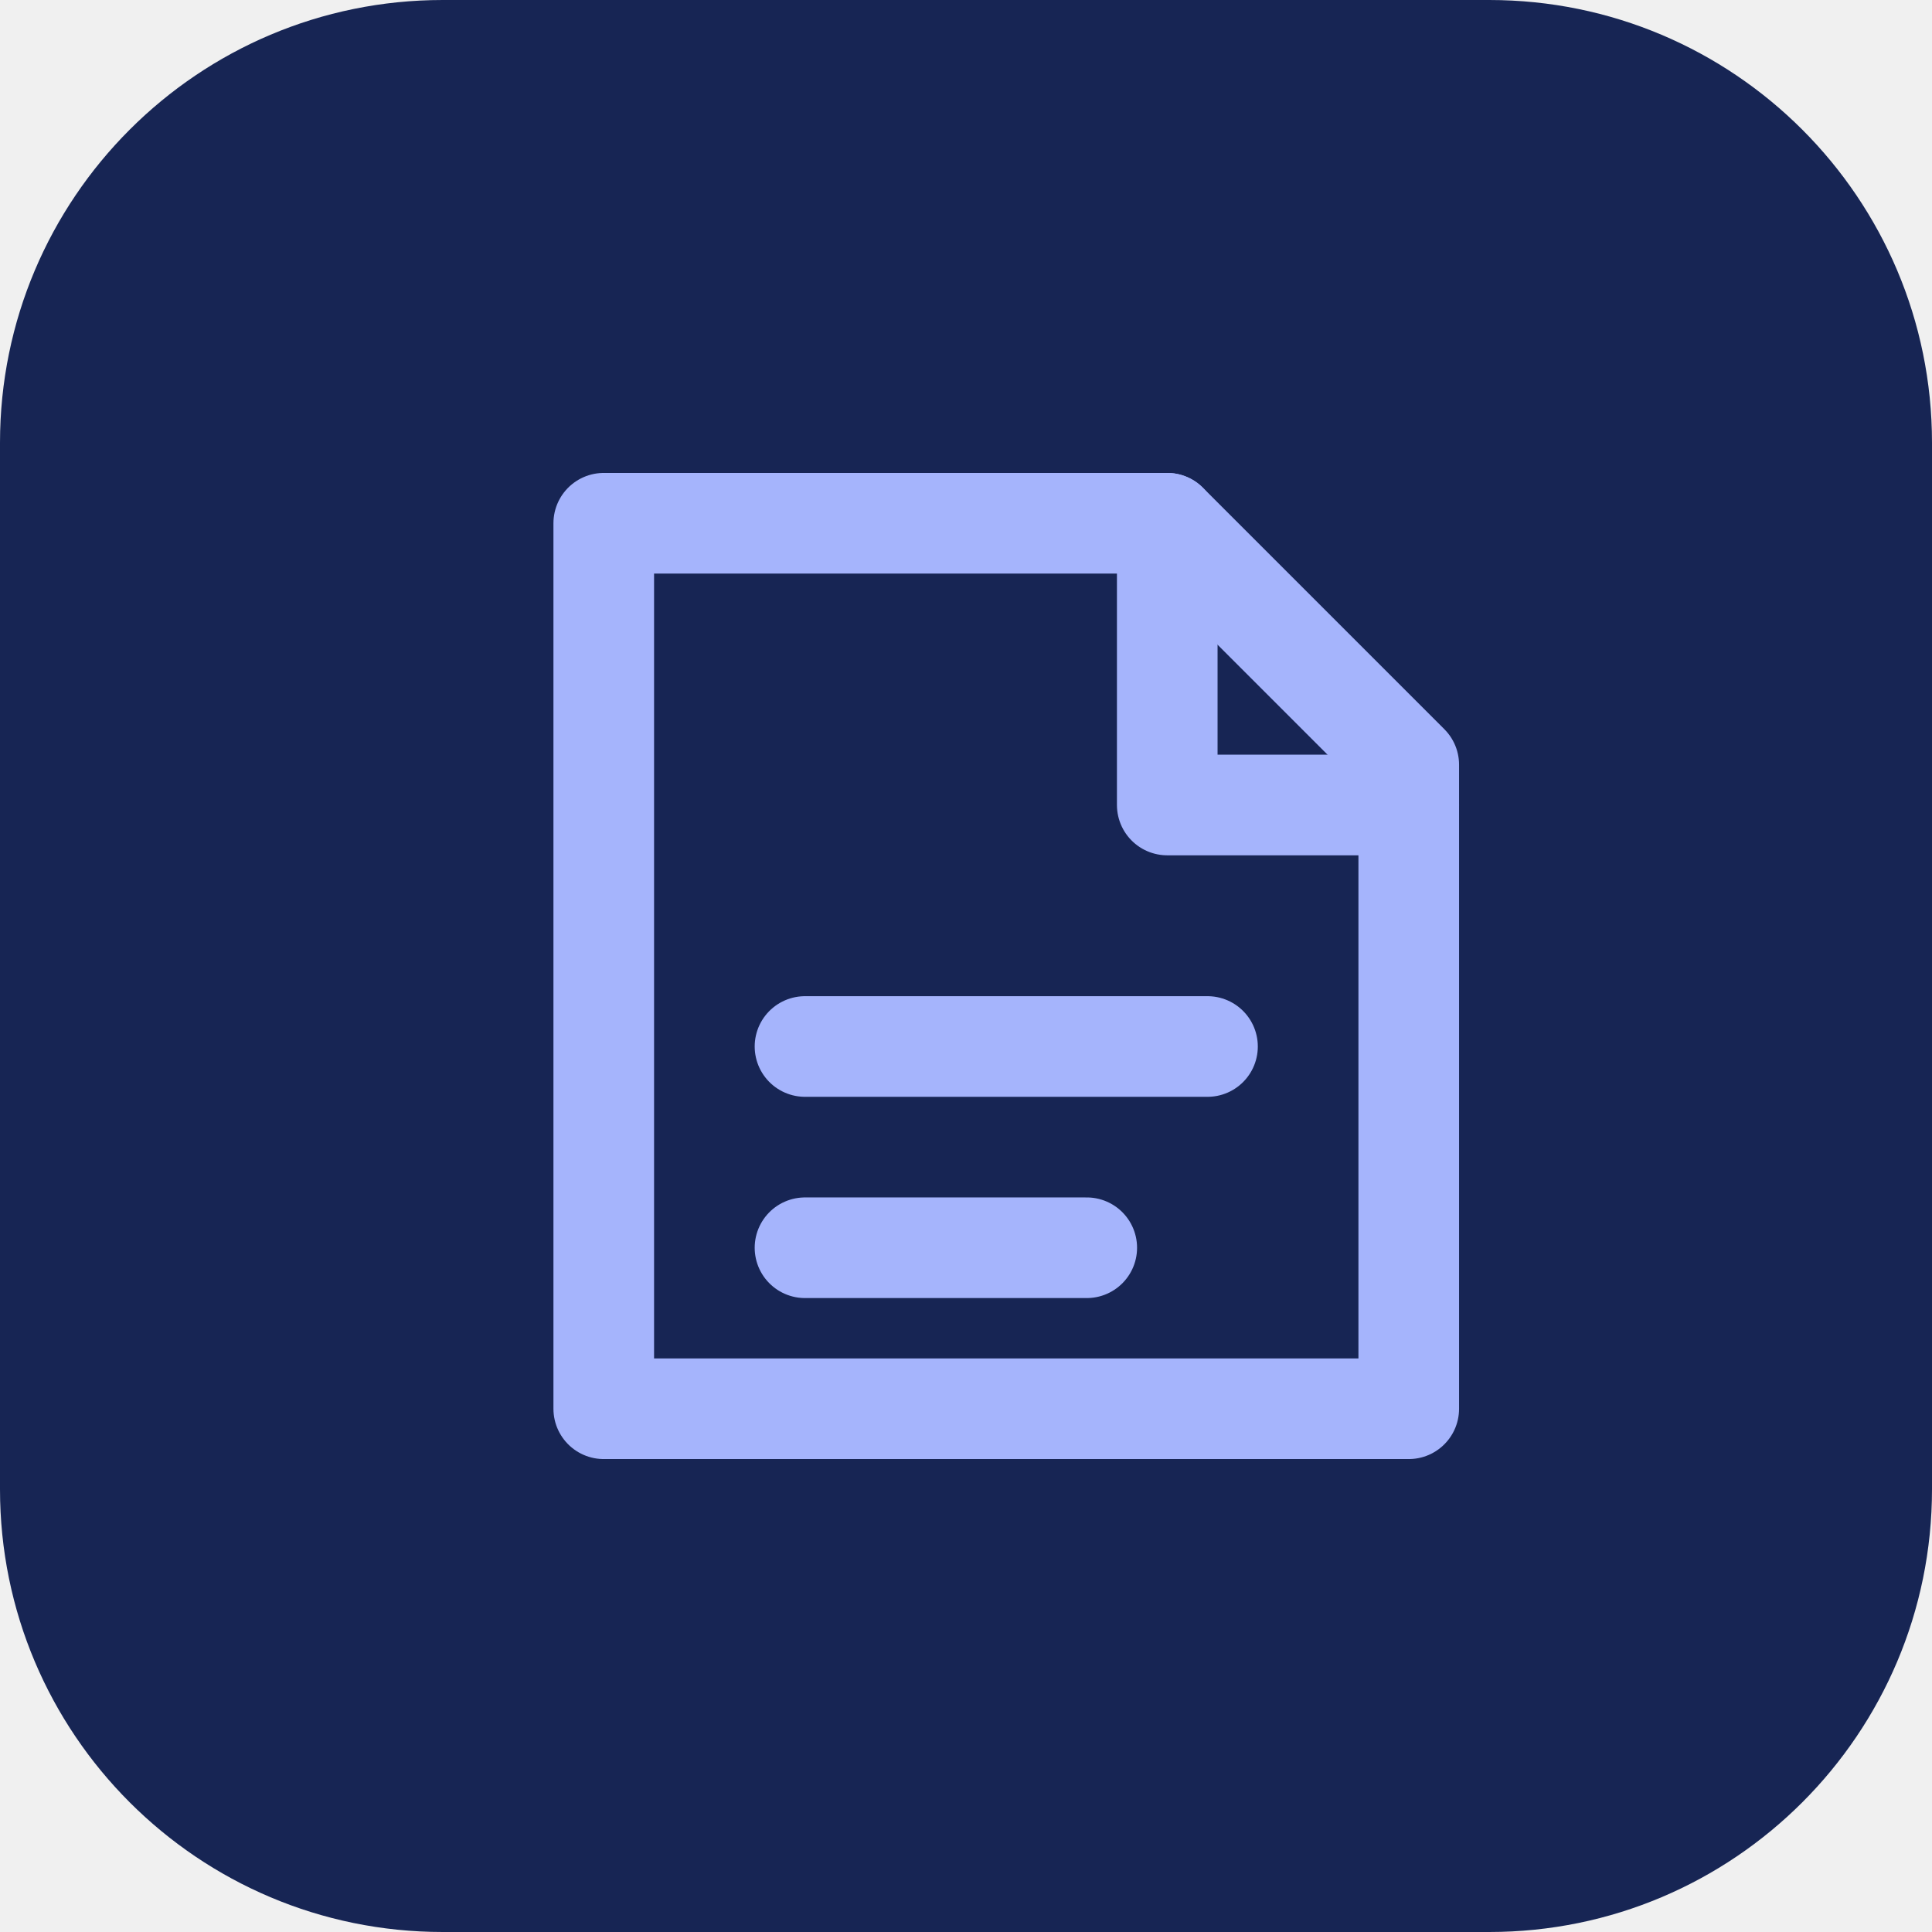
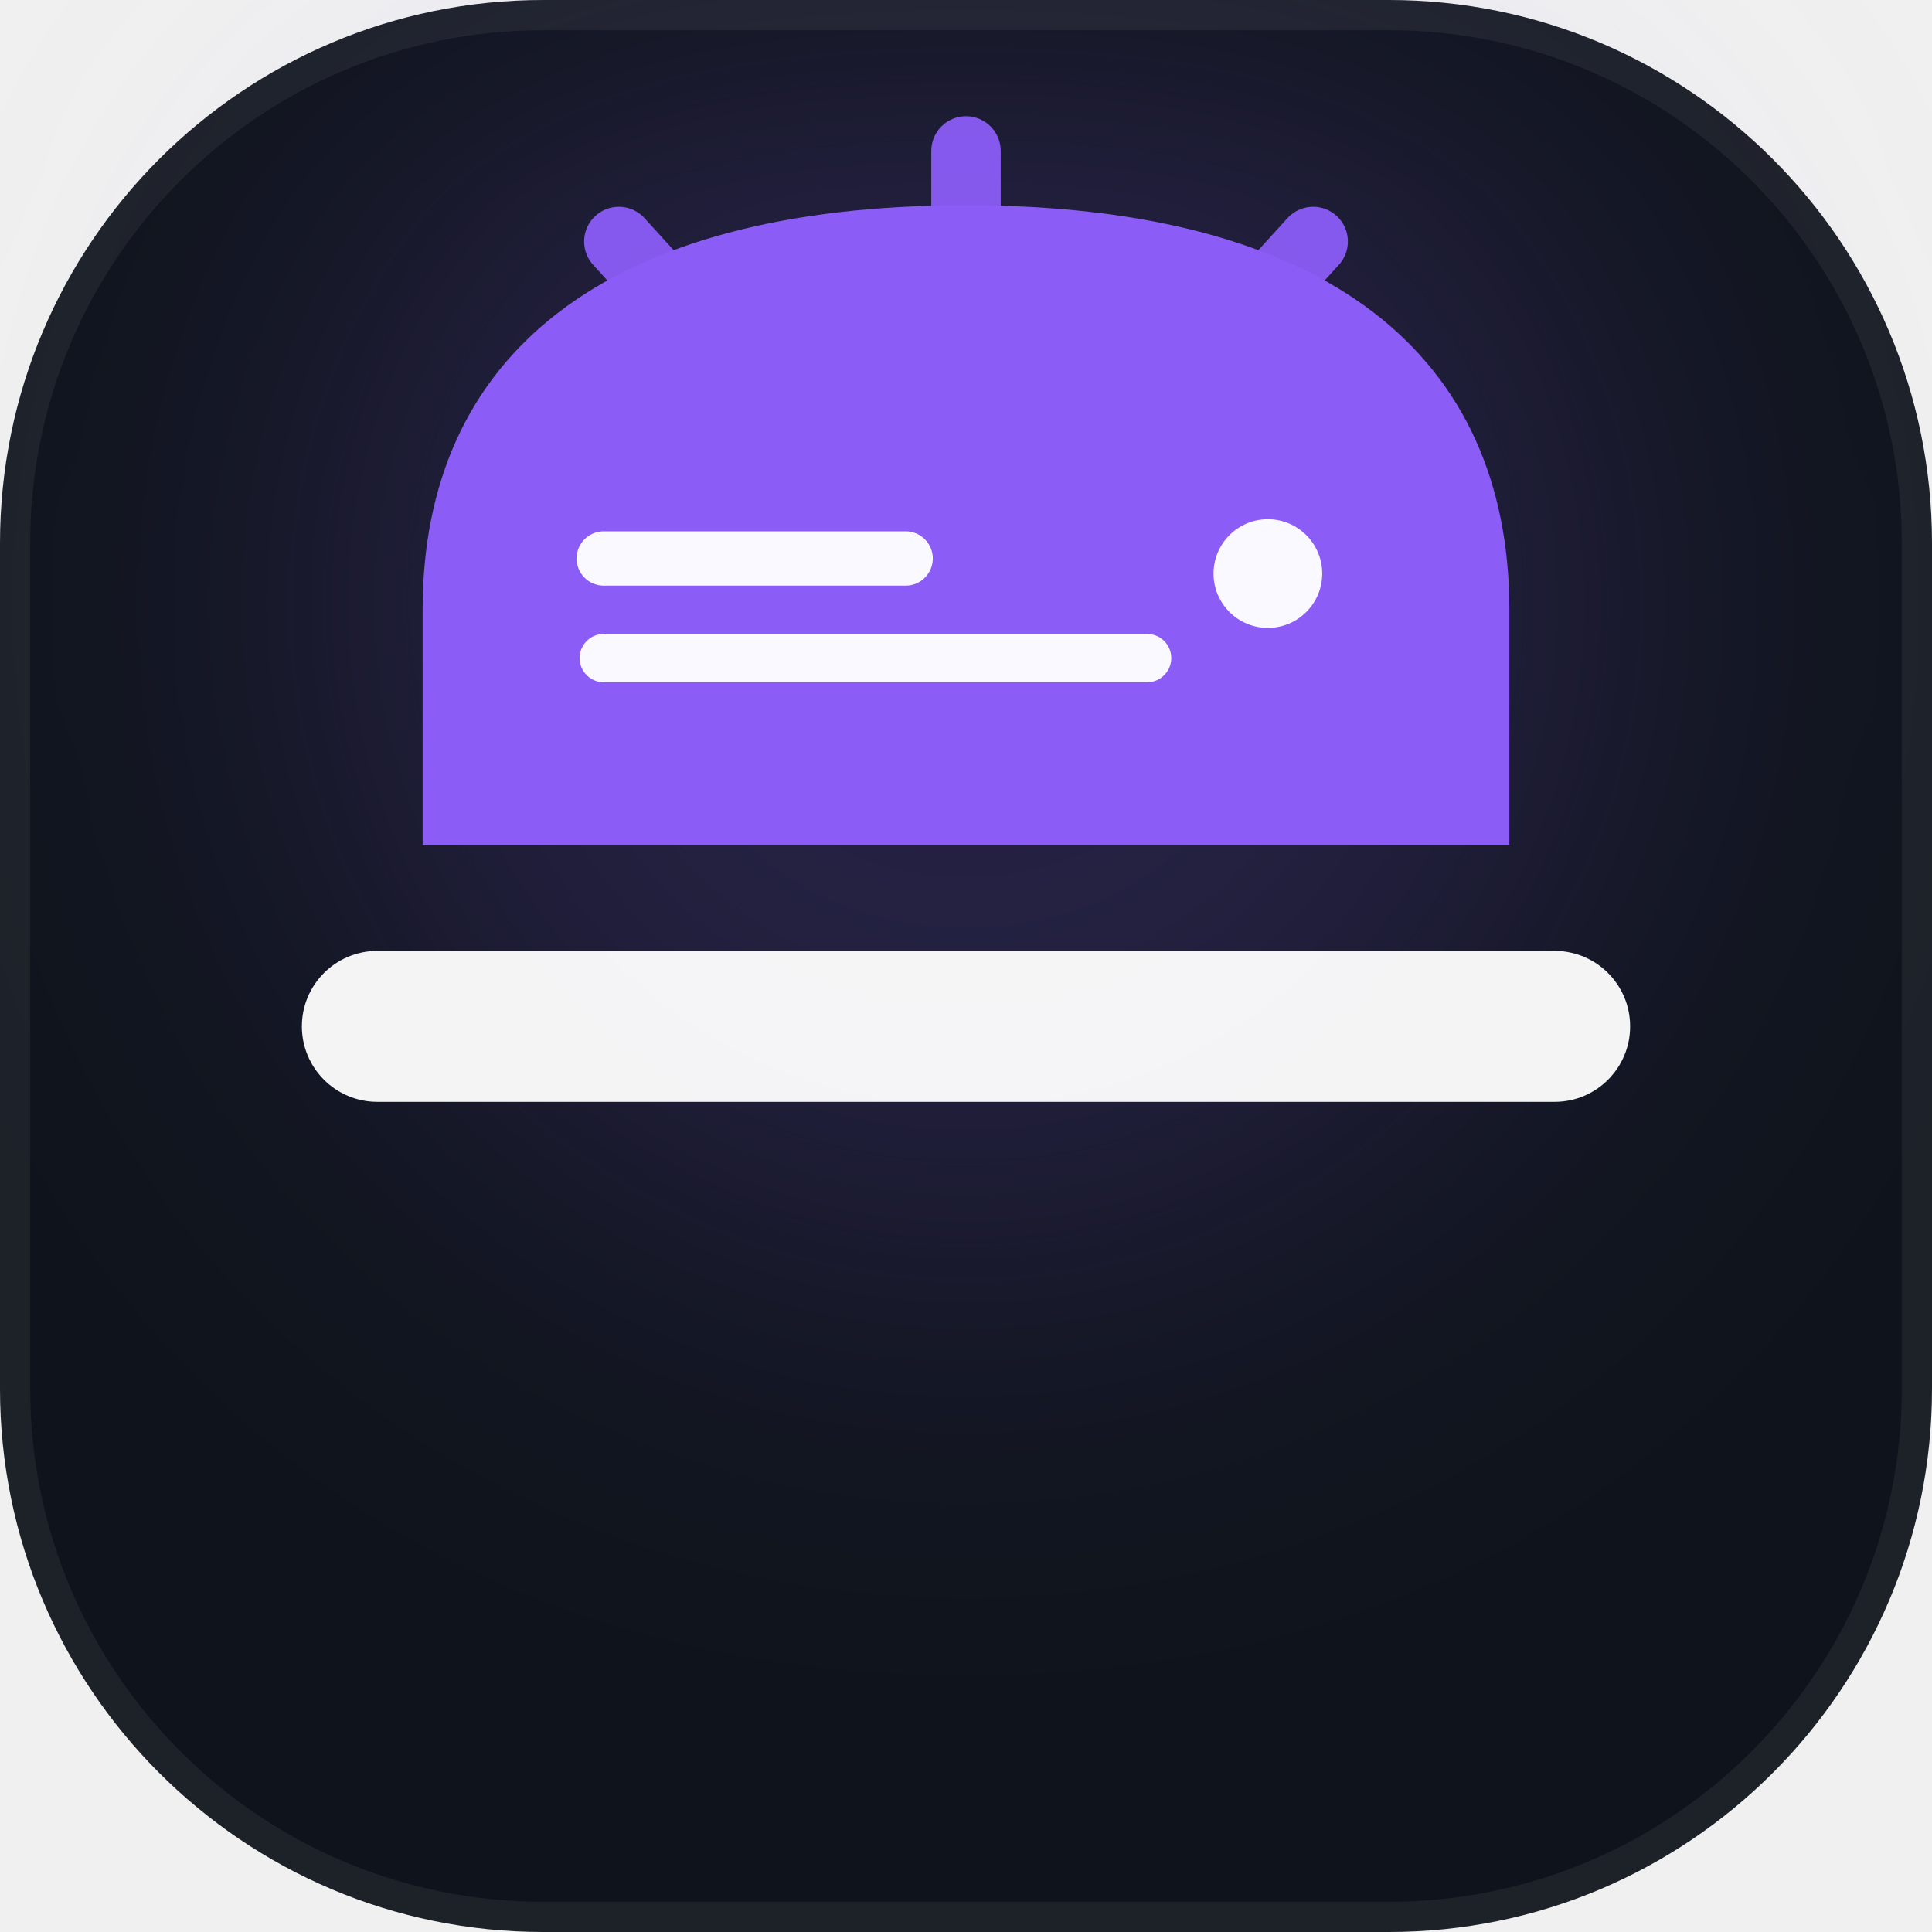
- <svg xmlns="http://www.w3.org/2000/svg" viewBox="0 0 48 48">
-   <rect width="48" height="48" rx="11" fill="#172554" />
-   <path d="M15 13h14l6 6v16H15z" fill="none" stroke="#a5b4fc" stroke-width="2.5" stroke-linejoin="round" />
-   <path d="M29 13v7h6M20 26h10M20 31h7" fill="none" stroke="#a5b4fc" stroke-width="2.5" stroke-linecap="round" stroke-linejoin="round" />
+ <svg xmlns="http://www.w3.org/2000/svg" viewBox="0 0 64 64" fill="none" role="img" aria-label="Notiary icon">
+   <rect width="64" height="64" rx="18" fill="#0F141C" />
+   <rect x="0.5" y="0.5" width="63" height="63" rx="17.5" fill="none" stroke="white" stroke-opacity="0.06" />
+   <circle cx="32" cy="20" r="22" fill="#8B5CF6" opacity="0.18" style="filter: blur(10px)" />
+   <g stroke="#8B5CF6" stroke-width="2.3" stroke-linecap="round" opacity="0.95">
+     <line x1="32" y1="5" x2="32" y2="9.5" />
+     <line x1="20.5" y1="8" x2="23.5" y2="11.3" />
+     <line x1="43.5" y1="8" x2="40.5" y2="11.3" />
+   </g>
+   <path d="M14 28V20.2C14 11.8 20 6.8 32 6.8C44 6.8 50 11.8 50 20.2V28H14Z" fill="#8B5CF6" />
+   <g stroke="white" stroke-linecap="round" opacity="0.96">
+     <line x1="20" y1="18.5" x2="30" y2="18.5" stroke-width="1.8" />
+     <line x1="20" y1="21.8" x2="38" y2="21.8" stroke-width="1.6" />
+     <circle cx="42" cy="19" r="1.8" fill="white" stroke="none" />
+   </g>
+   <rect x="10" y="31.5" width="44" height="5" rx="2.5" fill="white" opacity="0.95" />
</svg>
